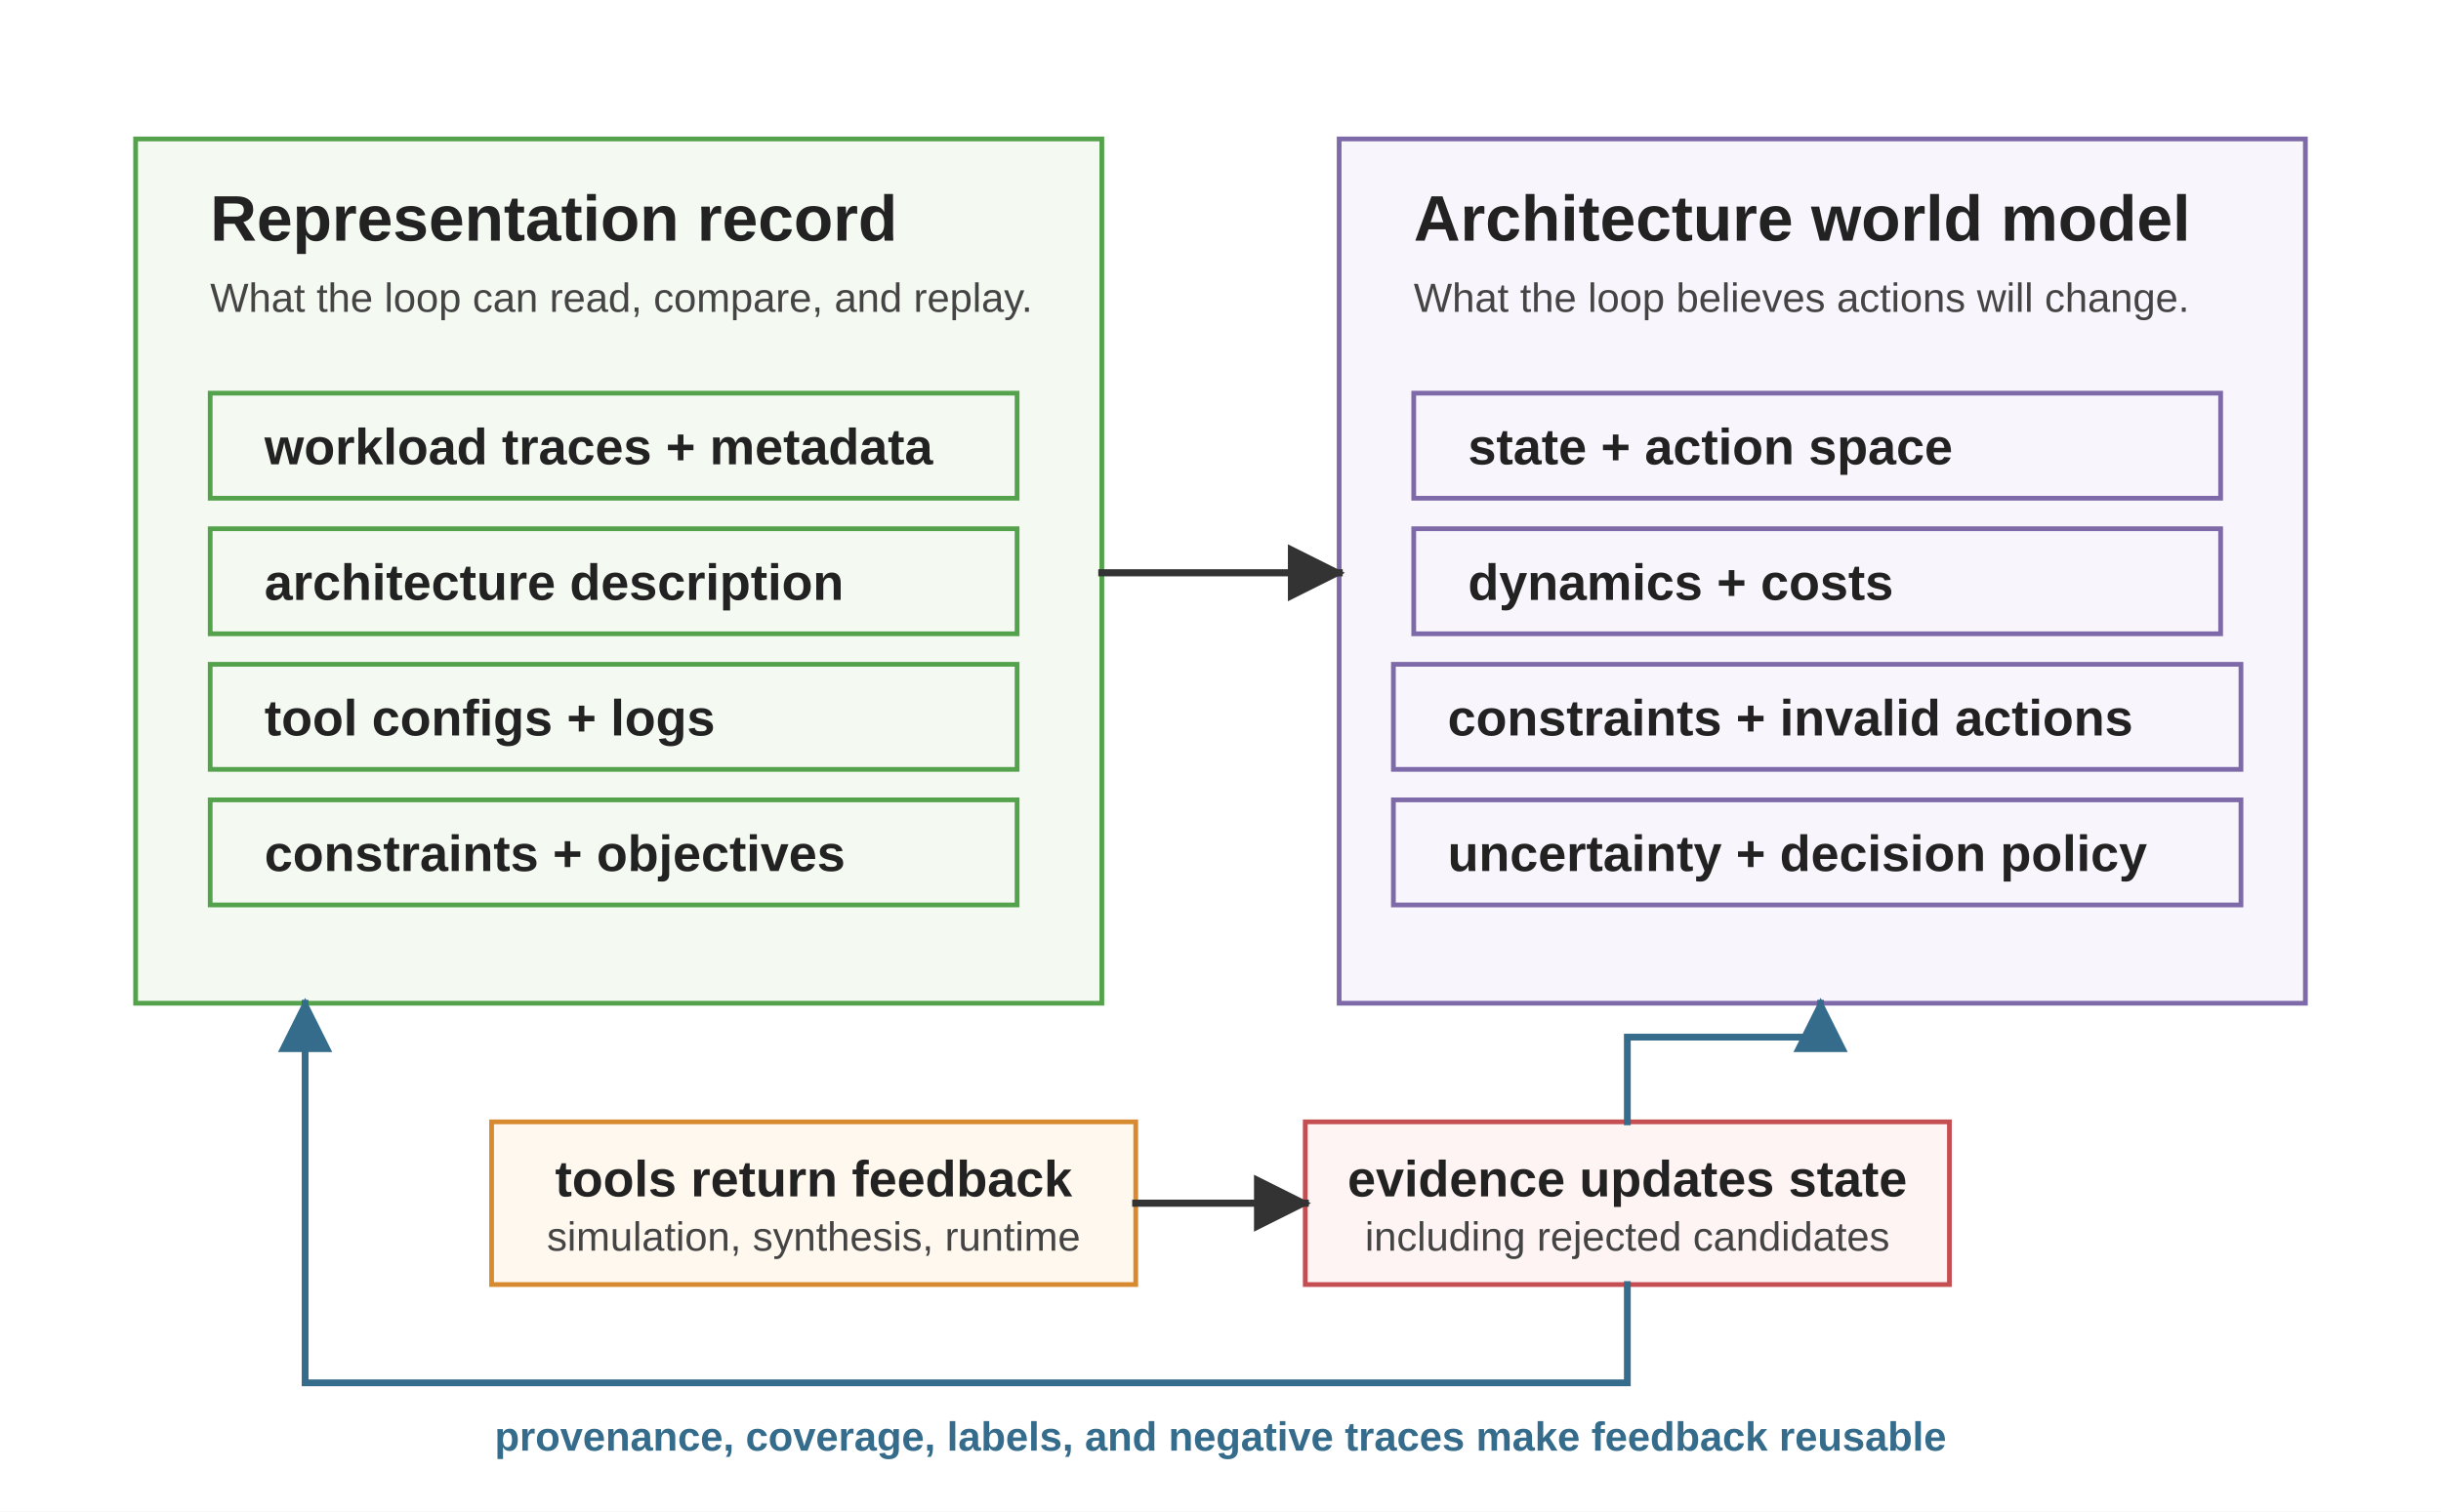
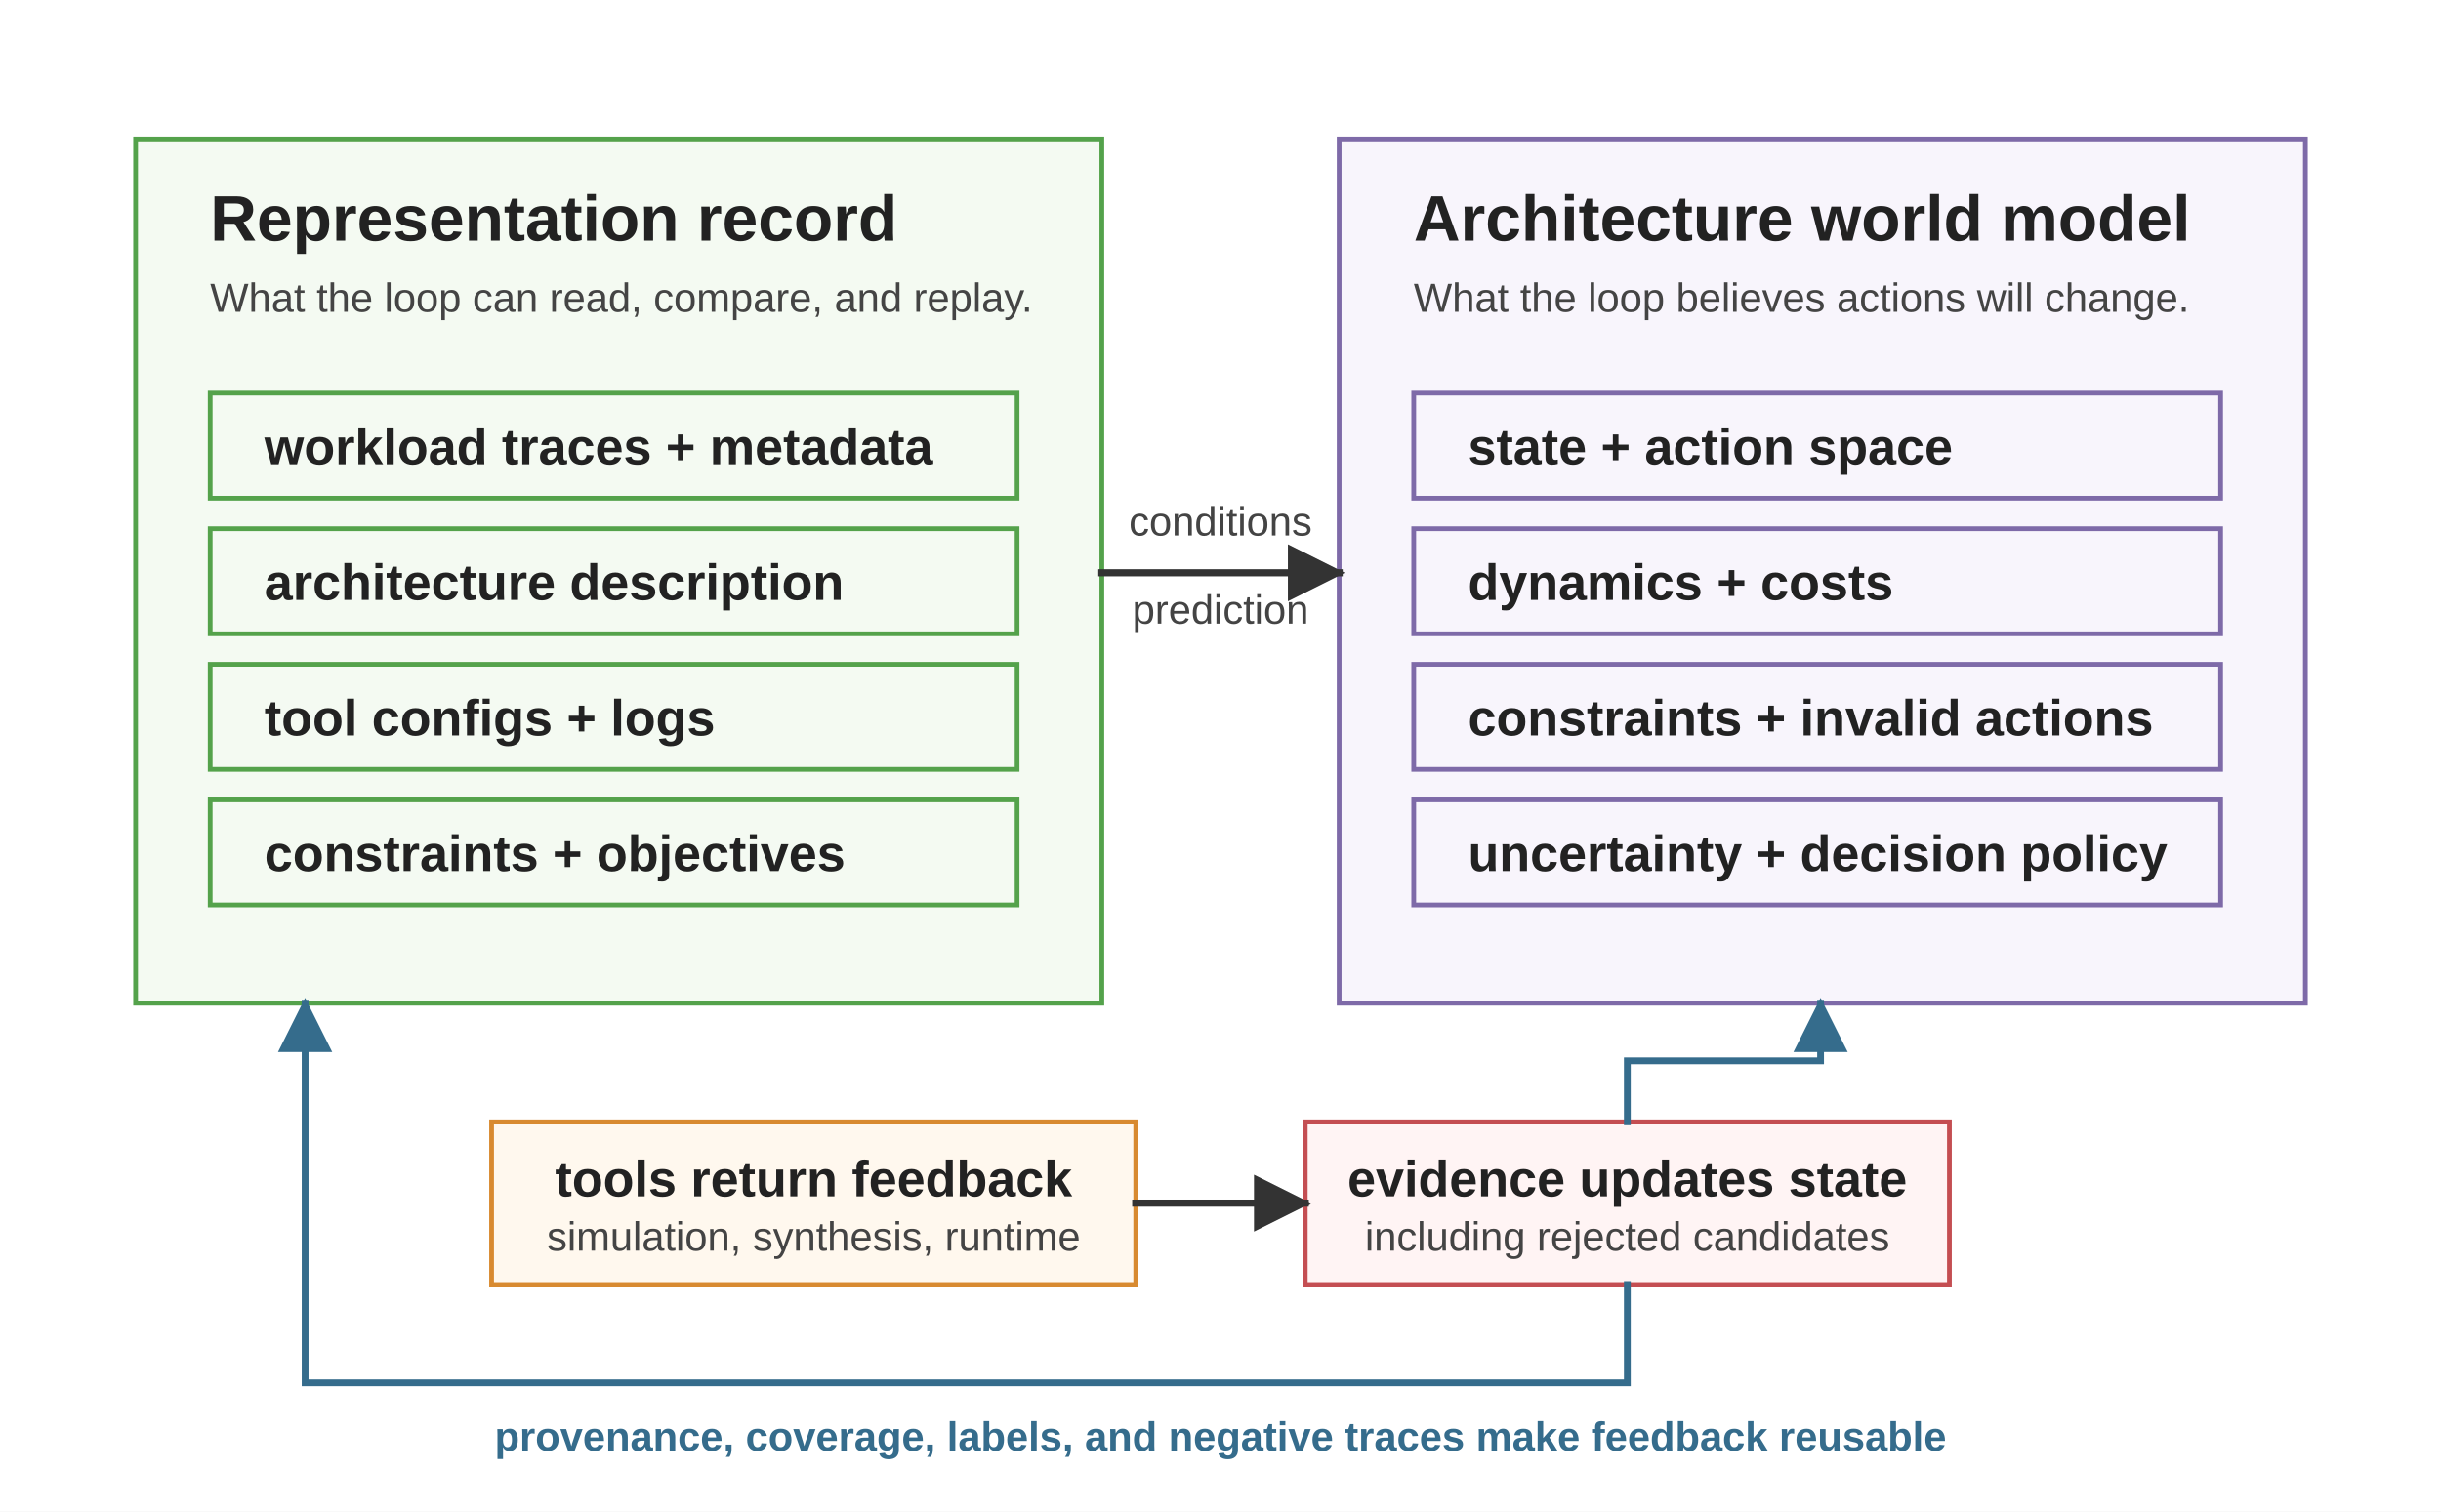
<svg xmlns="http://www.w3.org/2000/svg" viewBox="0 0 720 446" role="img">
  <defs>
    <marker id="arrow" viewBox="0 0 10 10" refX="9" refY="5" markerWidth="8" markerHeight="8" orient="auto-start-reverse">
      <path d="M 0 0 L 10 5 L 0 10 z" fill="#333333" />
    </marker>
    <marker id="arrow-blue" viewBox="0 0 10 10" refX="9" refY="5" markerWidth="8" markerHeight="8" orient="auto-start-reverse">
      <path d="M 0 0 L 10 5 L 0 10 z" fill="#356C8C" />
    </marker>
    <style>
      .font { font-family: Arial, Helvetica, sans-serif; }
      .panel-title { font-size: 19px; font-weight: 700; fill: #222222; }
      .label { font-size: 15px; font-weight: 700; fill: #222222; }
      .small { font-size: 12px; fill: #444444; }
      .note { font-size: 12px; font-weight: 700; fill: #356C8C; }
      .panel { fill: #ffffff; stroke: #333333; stroke-width: 1.5; }
      .rep { fill: #F4FAF2; stroke: #54A24B; stroke-width: 1.4; }
      .world { fill: #F8F5FC; stroke: #7E6AA8; stroke-width: 1.4; }
      .tool { fill: #FFF8EE; stroke: #D88A30; stroke-width: 1.4; }
      .evidence { fill: #FFF4F4; stroke: #C44E52; stroke-width: 1.4; }
      .arrow { stroke: #333333; stroke-width: 2.1; fill: none; stroke-linecap: square; stroke-linejoin: miter; }
      .feedback { stroke: #356C8C; stroke-width: 2; fill: none; stroke-linecap: square; stroke-linejoin: miter; }
    </style>
  </defs>
  <rect width="720" height="446" fill="#ffffff" />
  <g class="font" transform="translate(0,-54)">
    <rect class="panel rep" x="40" y="95" width="285" height="255" />
    <text class="panel-title" x="62" y="125">Representation record</text>
    <text class="small" x="62" y="146">What the loop can read, compare, and replay.</text>
    <rect class="rep" x="62" y="170" width="238" height="31" />
    <text class="label" x="78" y="191">workload traces + metadata</text>
    <rect class="rep" x="62" y="210" width="238" height="31" />
    <text class="label" x="78" y="231">architecture description</text>
    <rect class="rep" x="62" y="250" width="238" height="31" />
    <text class="label" x="78" y="271">tool configs + logs</text>
    <rect class="rep" x="62" y="290" width="238" height="31" />
    <text class="label" x="78" y="311">constraints + objectives</text>
    <rect class="panel world" x="395" y="95" width="285" height="255" />
    <text class="panel-title" x="417" y="125">Architecture world model</text>
    <text class="small" x="417" y="146">What the loop believes actions will change.</text>
    <rect class="world" x="417" y="170" width="238" height="31" />
    <text class="label" x="433" y="191">state + action space</text>
    <rect class="world" x="417" y="210" width="238" height="31" />
    <text class="label" x="433" y="231">dynamics + costs</text>
-     <rect class="world" x="411" y="250" width="250" height="31" />
-     <text class="label" x="427" y="271">constraints + invalid actions</text>
-     <rect class="world" x="411" y="290" width="250" height="31" />
-     <text class="label" x="427" y="311">uncertainty + decision policy</text>
+     <rect class="world" x="417" y="250" width="238" height="31" />
+     <text class="label" x="433" y="271">constraints + invalid actions</text>
+     <rect class="world" x="417" y="290" width="238" height="31" />
+     <text class="label" x="433" y="311">uncertainty + decision policy</text>
    <line class="arrow" x1="325" y1="223" x2="395" y2="223" marker-end="url(#arrow)" />
+     <text class="small" x="360" y="212" text-anchor="middle">conditions</text>
+     <text class="small" x="360" y="238" text-anchor="middle">prediction</text>
    <rect class="tool" x="145" y="385" width="190" height="48" />
    <text class="label" x="240" y="407" text-anchor="middle">tools return feedback</text>
    <text class="small" x="240" y="423" text-anchor="middle">simulation, synthesis, runtime</text>
    <rect class="evidence" x="385" y="385" width="190" height="48" />
    <text class="label" x="480" y="407" text-anchor="middle">evidence updates state</text>
    <text class="small" x="480" y="423" text-anchor="middle">including rejected candidates</text>
    <line class="arrow" x1="335" y1="409" x2="385" y2="409" marker-end="url(#arrow)" />
-     <path class="feedback" d="M 480 385 L 480 360 L 537 360 L 537 350" marker-end="url(#arrow-blue)" />
+     <path class="feedback" d="M 480 385 L 480 367 L 537 367 L 537 350" marker-end="url(#arrow-blue)" />
    <path class="feedback" d="M 480 433 L 480 462 L 90 462 L 90 350" marker-end="url(#arrow-blue)" />
    <text class="note" x="360" y="482" text-anchor="middle">provenance, coverage, labels, and negative traces make feedback reusable</text>
  </g>
</svg>
